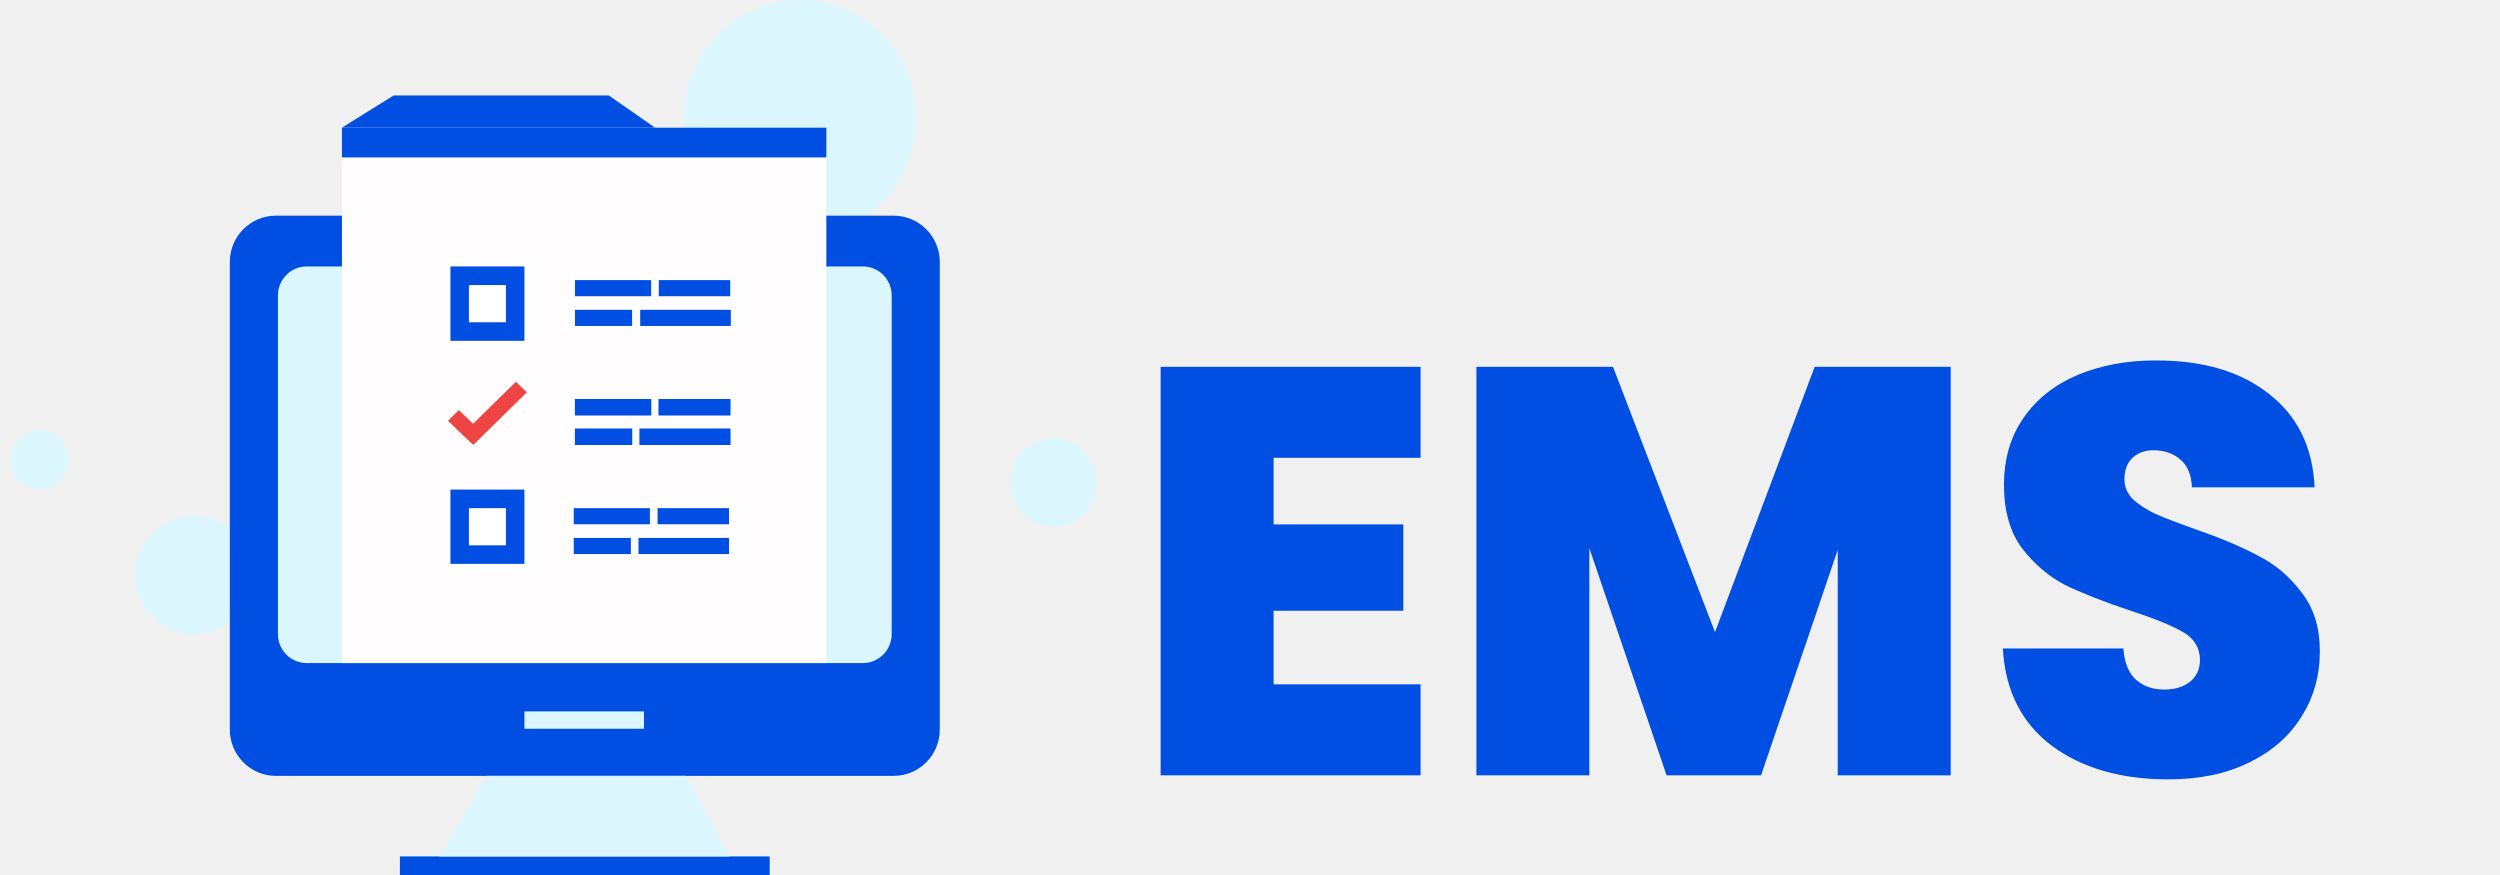
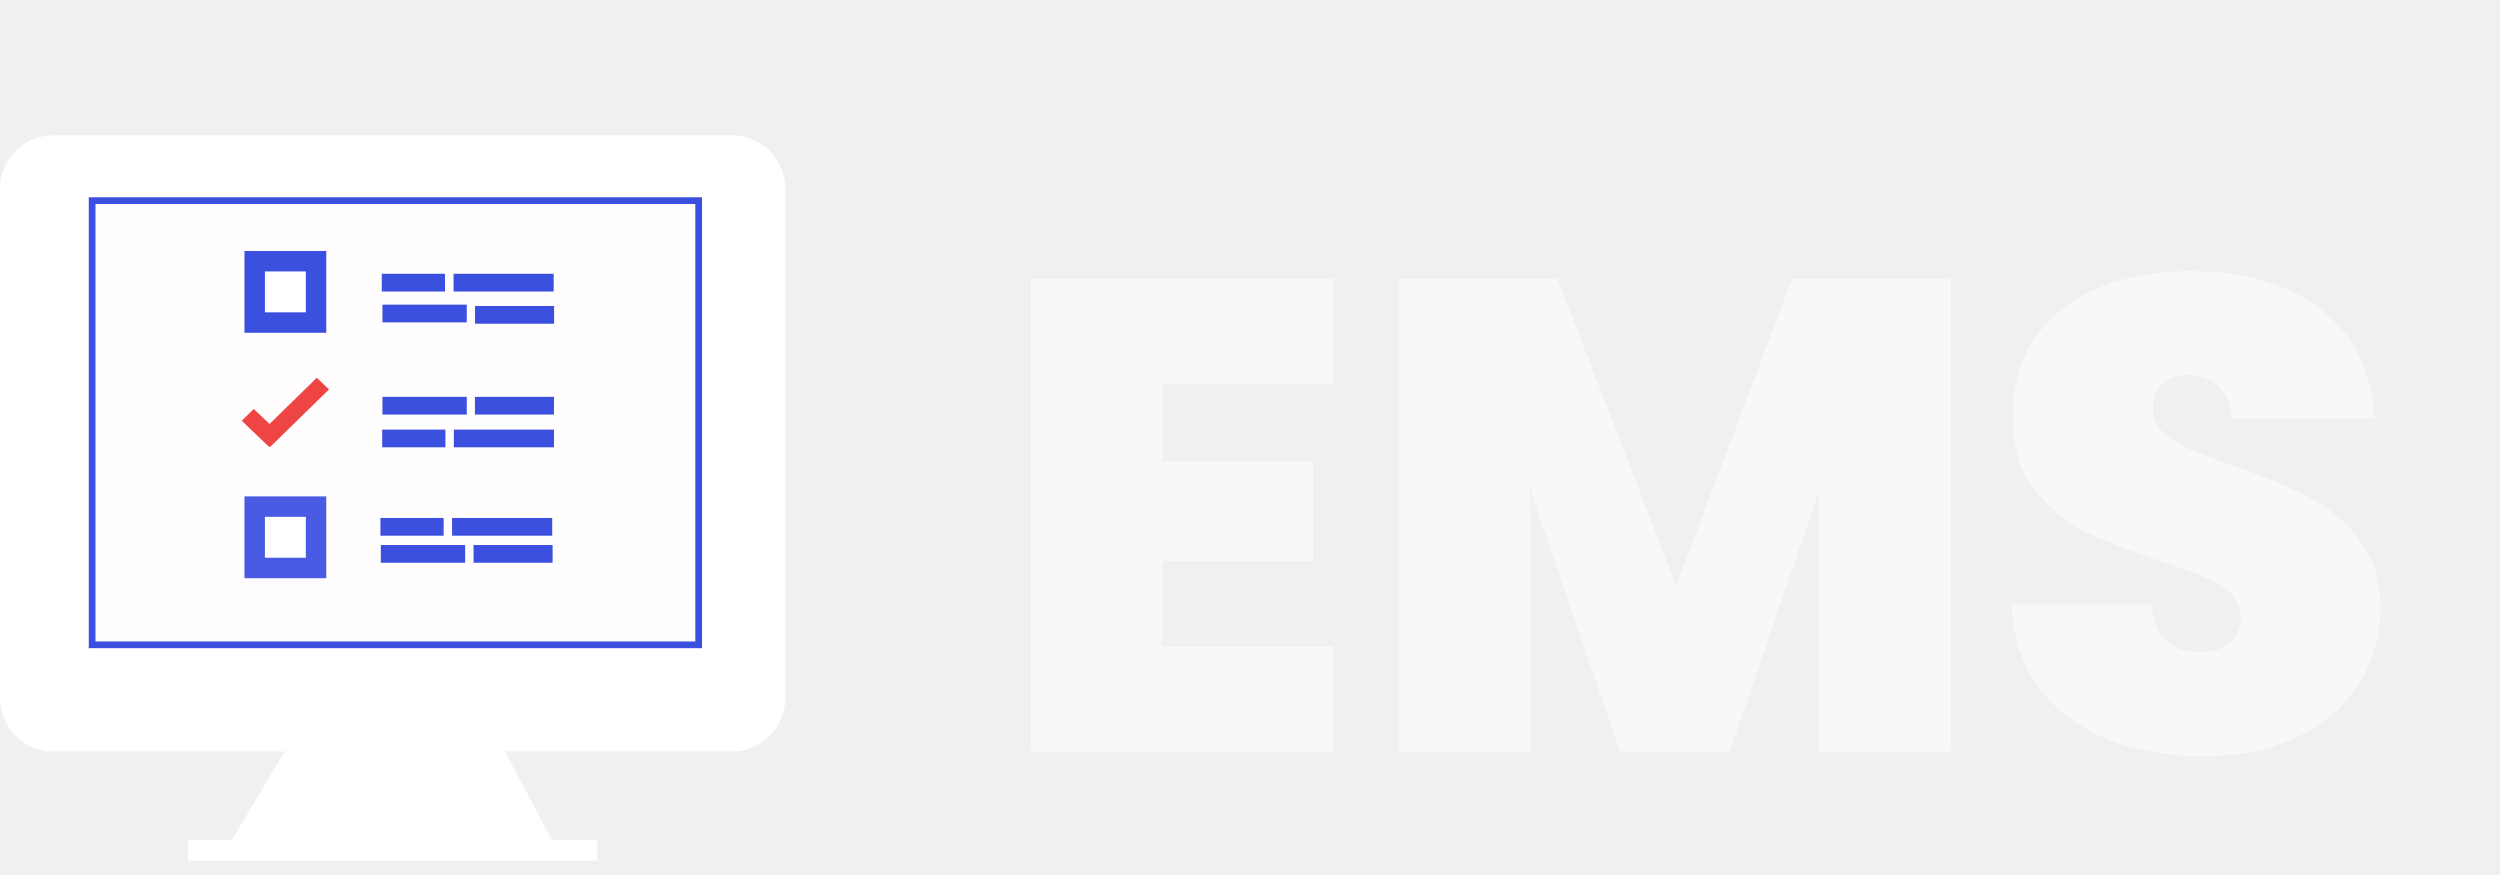
- <svg xmlns="http://www.w3.org/2000/svg" width="120px" height="42px" viewBox="0 0 119 42" version="1.1">
-   <g id="surface1">
-     <path style=" stroke:none;fill-rule:nonzero;fill:rgb(86.275%,96.471%,99.608%);fill-opacity:1;" d="M 43.484 5.68 C 43.484 2.543 40.98 0 37.895 0 C 34.805 0 32.305 2.543 32.305 5.68 C 32.305 8.82 34.805 11.363 37.895 11.363 C 40.98 11.363 43.484 8.82 43.484 5.68 Z M 43.484 5.68 " />
-     <path style=" stroke:none;fill-rule:nonzero;fill:rgb(86.275%,96.471%,99.608%);fill-opacity:1;" d="M 52.121 23.172 C 52.121 22.004 51.195 21.059 50.051 21.059 C 48.906 21.059 47.98 22.004 47.98 23.172 C 47.98 24.336 48.906 25.285 50.051 25.285 C 51.195 25.285 52.121 24.336 52.121 23.172 Z M 52.121 23.172 " />
-     <path style=" stroke:none;fill-rule:nonzero;fill:rgb(86.275%,96.471%,99.608%);fill-opacity:1;" d="M 11.598 27.602 C 11.598 26.027 10.336 24.746 8.785 24.746 C 7.234 24.746 5.977 26.027 5.977 27.602 C 5.977 29.18 7.234 30.457 8.785 30.457 C 10.336 30.457 11.598 29.18 11.598 27.602 Z M 11.598 27.602 " />
-     <path style=" stroke:none;fill-rule:nonzero;fill:rgb(86.275%,96.471%,99.608%);fill-opacity:1;" d="M 2.781 22.07 C 2.781 21.281 2.156 20.645 1.391 20.645 C 0.621 20.645 0 21.281 0 22.07 C 0 22.859 0.621 23.5 1.391 23.5 C 2.156 23.5 2.781 22.859 2.781 22.07 Z M 2.781 22.07 " />
-     <path style=" stroke:none;fill-rule:nonzero;fill:rgb(0%,30.588%,88.627%);fill-opacity:1;" d="M 12.742 10.352 L 42.395 10.352 C 43.617 10.352 44.609 11.348 44.609 12.578 L 44.609 35.016 C 44.609 36.246 43.617 37.242 42.395 37.242 L 12.742 37.242 C 11.523 37.242 10.531 36.246 10.531 35.016 L 10.531 12.578 C 10.531 11.348 11.523 10.352 12.742 10.352 Z M 12.742 10.352 " />
-     <path style=" stroke:none;fill-rule:nonzero;fill:rgb(86.275%,96.471%,99.608%);fill-opacity:1;" d="M 14.223 12.789 L 40.918 12.789 C 41.684 12.789 42.301 13.414 42.301 14.18 L 42.301 30.438 C 42.301 31.203 41.684 31.828 40.918 31.828 L 14.223 31.828 C 13.457 31.828 12.84 31.203 12.84 30.438 L 12.84 14.18 C 12.84 13.414 13.457 12.789 14.223 12.789 Z M 14.223 12.789 " />
-     <path style=" stroke:none;fill-rule:nonzero;fill:rgb(86.275%,96.471%,99.608%);fill-opacity:1;" d="M 24.672 34.148 L 30.41 34.148 L 30.41 34.98 L 24.672 34.98 Z M 24.672 34.148 " />
-     <path style=" stroke:none;fill-rule:nonzero;fill:rgb(100%,99.216%,99.216%);fill-opacity:1;" d="M 15.914 7.555 L 39.164 7.555 L 39.164 31.828 L 15.914 31.828 Z M 15.914 7.555 " />
-     <path style=" stroke:none;fill-rule:nonzero;fill:rgb(0%,30.588%,88.627%);fill-opacity:1;" d="M 15.914 6.129 L 39.164 6.129 L 39.164 7.555 L 15.914 7.555 Z M 15.914 6.129 " />
-     <path style=" stroke:none;fill-rule:nonzero;fill:rgb(0%,30.588%,88.627%);fill-opacity:1;" d="M 27.098 13.445 L 30.754 13.445 L 30.754 14.219 L 27.098 14.219 Z M 27.098 13.445 " />
-     <path style=" stroke:none;fill-rule:nonzero;fill:rgb(0%,30.588%,88.627%);fill-opacity:1;" d="M 30.23 14.871 L 34.578 14.871 L 34.578 15.645 L 30.23 15.645 Z M 30.23 14.871 " />
-     <path style=" stroke:none;fill-rule:nonzero;fill:rgb(0%,30.588%,88.627%);fill-opacity:1;" d="M 27.098 14.871 L 29.84 14.871 L 29.84 15.645 L 27.098 15.645 Z M 27.098 14.871 " />
-     <path style=" stroke:none;fill-rule:nonzero;fill:rgb(0%,30.588%,88.627%);fill-opacity:1;" d="M 31.121 13.445 L 34.551 13.445 L 34.551 14.219 L 31.121 14.219 Z M 31.121 13.445 " />
-     <path style=" stroke:none;fill-rule:nonzero;fill:rgb(0%,30.588%,88.627%);fill-opacity:1;" d="M 27.039 24.391 L 30.695 24.391 L 30.695 25.164 L 27.039 25.164 Z M 27.039 24.391 " />
-     <path style=" stroke:none;fill-rule:nonzero;fill:rgb(0%,30.588%,88.627%);fill-opacity:1;" d="M 30.148 25.82 L 34.492 25.82 L 34.492 26.594 L 30.148 26.594 Z M 30.148 25.82 " />
-     <path style=" stroke:none;fill-rule:nonzero;fill:rgb(0%,30.588%,88.627%);fill-opacity:1;" d="M 27.039 25.82 L 29.781 25.82 L 29.781 26.594 L 27.039 26.594 Z M 27.039 25.82 " />
-     <path style=" stroke:none;fill-rule:nonzero;fill:rgb(0%,30.588%,88.627%);fill-opacity:1;" d="M 31.062 24.391 L 34.492 24.391 L 34.492 25.164 L 31.062 25.164 Z M 31.062 24.391 " />
-     <path style=" stroke:none;fill-rule:nonzero;fill:rgb(0%,30.588%,88.627%);fill-opacity:1;" d="M 27.098 19.156 L 30.754 19.156 L 30.754 19.93 L 27.098 19.93 Z M 27.098 19.156 " />
-     <path style=" stroke:none;fill-rule:nonzero;fill:rgb(0%,30.588%,88.627%);fill-opacity:1;" d="M 30.207 20.582 L 34.551 20.582 L 34.551 21.355 L 30.207 21.355 Z M 30.207 20.582 " />
-     <path style=" stroke:none;fill-rule:nonzero;fill:rgb(0%,30.588%,88.627%);fill-opacity:1;" d="M 27.098 20.582 L 29.84 20.582 L 29.84 21.355 L 27.098 21.355 Z M 27.098 20.582 " />
-     <path style=" stroke:none;fill-rule:nonzero;fill:rgb(0%,30.588%,88.627%);fill-opacity:1;" d="M 31.121 19.156 L 34.551 19.156 L 34.551 19.93 L 31.121 19.93 Z M 31.121 19.156 " />
-     <path style=" stroke:none;fill-rule:nonzero;fill:rgb(0%,30.588%,88.627%);fill-opacity:1;" d="M 27.098 19.156 L 30.754 19.156 L 30.754 19.93 L 27.098 19.93 Z M 27.098 19.156 " />
-     <path style=" stroke:none;fill-rule:nonzero;fill:rgb(0%,30.588%,88.627%);fill-opacity:1;" d="M 30.207 20.582 L 34.551 20.582 L 34.551 21.355 L 30.207 21.355 Z M 30.207 20.582 " />
-     <path style=" stroke:none;fill-rule:nonzero;fill:rgb(0%,30.588%,88.627%);fill-opacity:1;" d="M 27.098 20.582 L 29.84 20.582 L 29.84 21.355 L 27.098 21.355 Z M 27.098 20.582 " />
-     <path style=" stroke:none;fill-rule:nonzero;fill:rgb(0%,30.588%,88.627%);fill-opacity:1;" d="M 31.121 19.156 L 34.551 19.156 L 34.551 19.93 L 31.121 19.93 Z M 31.121 19.156 " />
-     <path style=" stroke:none;fill-rule:nonzero;fill:rgb(0%,30.588%,88.627%);fill-opacity:1;" d="M 27.098 19.156 L 30.754 19.156 L 30.754 19.93 L 27.098 19.93 Z M 27.098 19.156 " />
-     <path style=" stroke:none;fill-rule:nonzero;fill:rgb(0%,30.588%,88.627%);fill-opacity:1;" d="M 30.207 20.582 L 34.551 20.582 L 34.551 21.355 L 30.207 21.355 Z M 30.207 20.582 " />
-     <path style=" stroke:none;fill-rule:nonzero;fill:rgb(0%,30.588%,88.627%);fill-opacity:1;" d="M 27.098 20.582 L 29.84 20.582 L 29.84 21.355 L 27.098 21.355 Z M 27.098 20.582 " />
-     <path style=" stroke:none;fill-rule:nonzero;fill:rgb(0%,30.588%,88.627%);fill-opacity:1;" d="M 31.121 19.156 L 34.551 19.156 L 34.551 19.93 L 31.121 19.93 Z M 31.121 19.156 " />
-     <path style=" stroke:none;fill-rule:nonzero;fill:rgb(0%,30.588%,88.627%);fill-opacity:1;" d="M 18.695 41.109 L 36.445 41.109 L 36.445 42 L 18.695 42 Z M 18.695 41.109 " />
-     <path style=" stroke:none;fill-rule:nonzero;fill:rgb(93.725%,26.667%,26.667%);fill-opacity:1;" d="M 24.262 18.324 L 24.789 18.832 L 22.234 21.34 L 21.707 20.832 Z M 24.262 18.324 " />
-     <path style=" stroke:none;fill-rule:nonzero;fill:rgb(93.725%,26.667%,26.667%);fill-opacity:1;" d="M 22.715 20.824 L 22.191 21.34 L 21.004 20.199 L 21.523 19.684 Z M 22.715 20.824 " />
-     <path style=" stroke:none;fill-rule:nonzero;fill:rgb(0%,30.588%,88.627%);fill-opacity:1;" d="M 21.121 12.789 L 24.672 12.789 L 24.672 16.359 L 21.121 16.359 Z M 21.121 12.789 " />
-     <path style=" stroke:none;fill-rule:nonzero;fill:rgb(100%,100%,100%);fill-opacity:1;" d="M 22.008 13.684 L 23.785 13.684 L 23.785 15.469 L 22.008 15.469 Z M 22.008 13.684 " />
-     <path style=" stroke:none;fill-rule:nonzero;fill:rgb(0%,30.588%,88.627%);fill-opacity:1;" d="M 21.121 23.5 L 24.672 23.5 L 24.672 27.066 L 21.121 27.066 Z M 21.121 23.5 " />
-     <path style=" stroke:none;fill-rule:nonzero;fill:rgb(100%,100%,100%);fill-opacity:1;" d="M 22.008 24.391 L 23.785 24.391 L 23.785 26.176 L 22.008 26.176 Z M 22.008 24.391 " />
-     <path style=" stroke:none;fill-rule:nonzero;fill:rgb(86.275%,96.471%,99.608%);fill-opacity:1;" d="M 22.883 37.242 L 32.441 37.242 L 34.492 41.109 L 20.59 41.109 Z M 22.883 37.242 " />
-     <path style=" stroke:none;fill-rule:nonzero;fill:rgb(0%,30.588%,88.627%);fill-opacity:1;" d="M 18.395 4.582 L 28.723 4.582 L 30.941 6.129 L 15.914 6.129 Z M 18.395 4.582 " />
-     <path style=" stroke:none;fill-rule:nonzero;fill:rgb(0%,30.588%,88.627%);fill-opacity:1;" d="M 60.633 21.973 L 60.633 25.172 L 66.859 25.172 L 66.859 29.316 L 60.633 29.316 L 60.633 32.848 L 67.688 32.848 L 67.688 37.215 L 55.211 37.215 L 55.211 17.605 L 67.688 17.605 L 67.688 21.973 Z M 93.133 17.605 L 93.133 37.215 L 87.711 37.215 L 87.711 26.395 L 84.031 37.215 L 79.496 37.215 L 75.789 26.312 L 75.789 37.215 L 70.367 37.215 L 70.367 17.605 L 76.922 17.605 L 81.82 30.344 L 86.605 17.605 Z M 103.578 37.41 C 101.309 37.41 99.445 36.871 97.988 35.797 C 96.531 34.703 95.75 33.145 95.637 31.125 L 101.418 31.125 C 101.473 31.812 101.676 32.312 102.027 32.625 C 102.379 32.941 102.828 33.098 103.383 33.098 C 103.879 33.098 104.285 32.98 104.602 32.738 C 104.934 32.477 105.098 32.125 105.098 31.68 C 105.098 31.105 104.832 30.66 104.297 30.344 C 103.762 30.031 102.895 29.68 101.695 29.289 C 100.422 28.863 99.391 28.453 98.598 28.066 C 97.824 27.656 97.141 27.074 96.551 26.312 C 95.98 25.535 95.691 24.523 95.691 23.281 C 95.691 22.02 96.008 20.945 96.633 20.055 C 97.262 19.145 98.129 18.461 99.234 17.996 C 100.34 17.531 101.594 17.301 102.996 17.301 C 105.266 17.301 107.07 17.84 108.418 18.914 C 109.781 19.973 110.512 21.465 110.602 23.391 L 104.711 23.391 C 104.691 22.797 104.508 22.355 104.156 22.059 C 103.824 21.762 103.391 21.613 102.855 21.613 C 102.453 21.613 102.121 21.734 101.863 21.973 C 101.602 22.215 101.473 22.559 101.473 23.004 C 101.473 23.375 101.613 23.699 101.891 23.977 C 102.184 24.234 102.543 24.469 102.969 24.672 C 103.391 24.855 104.02 25.098 104.848 25.395 C 106.086 25.82 107.098 26.246 107.891 26.676 C 108.703 27.082 109.395 27.668 109.965 28.426 C 110.555 29.168 110.852 30.113 110.852 31.262 C 110.852 32.434 110.555 33.48 109.965 34.406 C 109.395 35.332 108.555 36.066 107.449 36.605 C 106.359 37.141 105.07 37.41 103.578 37.41 Z M 103.578 37.41 " />
-   </g>
+ <svg xmlns="http://www.w3.org/2000/svg" width="100" height="35" viewBox="0 0 1863 632" fill="none">
+   <rect y="90.791" width="585.239" height="459.25" rx="40" fill="white" />
+   <rect x="68.645" y="139.5" width="452" height="331" fill="#FFFDFD" stroke="#3C50E0" stroke-width="5" />
+   <rect x="285" y="217" width="62.832" height="13.209" fill="#3C50E0" />
+   <rect x="338" y="194" width="74.614" height="13.209" fill="#3C50E0" />
+   <rect x="284.491" y="194" width="47.124" height="13.209" fill="#3C50E0" />
+   <rect x="354" y="218" width="58.905" height="13.209" fill="#3C50E0" />
+   <rect x="283.781" y="396.128" width="62.832" height="13.209" fill="#3C50E0" />
+   <rect x="336.882" y="375.961" width="74.614" height="13.209" fill="#3C50E0" />
+   <rect x="283.475" y="375.961" width="47.124" height="13.209" fill="#3C50E0" />
+   <rect x="352.896" y="396.128" width="58.905" height="13.209" fill="#3C50E0" />
+   <rect x="285" y="285.716" width="62.832" height="13.209" fill="#3C50E0" />
+   <rect x="338.205" y="310.101" width="74.614" height="13.209" fill="#3C50E0" />
+   <rect x="284.797" y="310.101" width="47.124" height="13.209" fill="#3C50E0" />
+   <rect x="353.913" y="285.716" width="58.905" height="13.209" fill="#3C50E0" />
+   <rect x="140.213" y="616.083" width="304.812" height="15.241" fill="white" />
+   <rect width="12.575" height="61.299" transform="matrix(0.722068 0.691822 -0.715303 0.698814 236.092 271.492)" fill="#EF4444" />
+   <rect width="12.57" height="28.218" transform="matrix(-0.713494 0.700661 -0.723853 -0.689955 209.539 314.198)" fill="#EF4444" />
+   <rect x="182.177" y="177" width="60.962" height="60.962" fill="#3C50E0" />
+   <rect x="197.417" y="192.241" width="30.481" height="30.481" fill="white" />
+   <rect x="182.177" y="359.887" width="60.962" height="60.962" fill="#3C50E0" fill-opacity="0.933" />
+   <rect x="197.417" y="375.128" width="30.481" height="30.481" fill="white" />
+   <path d="M212.102 550.041H376.256L411.496 616.083H172.727L212.102 550.041Z" fill="white" />
+   <path d="M866.145 276V333.5H978.645V408H866.145V471.5H993.645V550H768.145V197.5H993.645V276H866.145ZM1453.57 197.5V550H1355.57V355.5L1289.07 550H1207.07L1140.07 354V550H1042.07V197.5H1160.57L1249.07 426.5L1335.57 197.5H1453.57ZM1642.36 553.5C1601.36 553.5 1567.69 543.833 1541.36 524.5C1515.02 504.833 1500.86 476.833 1498.86 440.5H1603.36C1604.36 452.833 1608.02 461.833 1614.36 467.5C1620.69 473.167 1628.86 476 1638.86 476C1647.86 476 1655.19 473.833 1660.86 469.5C1666.86 464.833 1669.86 458.5 1669.86 450.5C1669.86 440.167 1665.02 432.167 1655.36 426.5C1645.69 420.833 1630.02 414.5 1608.36 407.5C1585.36 399.833 1566.69 392.5 1552.36 385.5C1538.36 378.167 1526.02 367.667 1515.36 354C1505.02 340 1499.86 321.833 1499.86 299.5C1499.86 276.833 1505.52 257.5 1516.86 241.5C1528.19 225.167 1543.86 212.833 1563.86 204.5C1583.86 196.167 1606.52 192 1631.86 192C1672.86 192 1705.52 201.667 1729.86 221C1754.52 240 1767.69 266.833 1769.36 301.5H1662.86C1662.52 290.833 1659.19 282.833 1652.86 277.5C1646.86 272.167 1639.02 269.5 1629.36 269.5C1622.02 269.5 1616.02 271.667 1611.36 276C1606.69 280.333 1604.36 286.5 1604.36 294.5C1604.36 301.167 1606.86 307 1611.86 312C1617.19 316.667 1623.69 320.833 1631.36 324.5C1639.02 327.833 1650.36 332.167 1665.36 337.5C1687.69 345.167 1706.02 352.833 1720.36 360.5C1735.02 367.833 1747.52 378.333 1757.86 392C1768.52 405.333 1773.86 422.333 1773.86 443C1773.86 464 1768.52 482.833 1757.86 499.5C1747.52 516.167 1732.36 529.333 1712.36 539C1692.69 548.667 1669.36 553.5 1642.36 553.5Z" fill="#F8F8F8" />
</svg>
